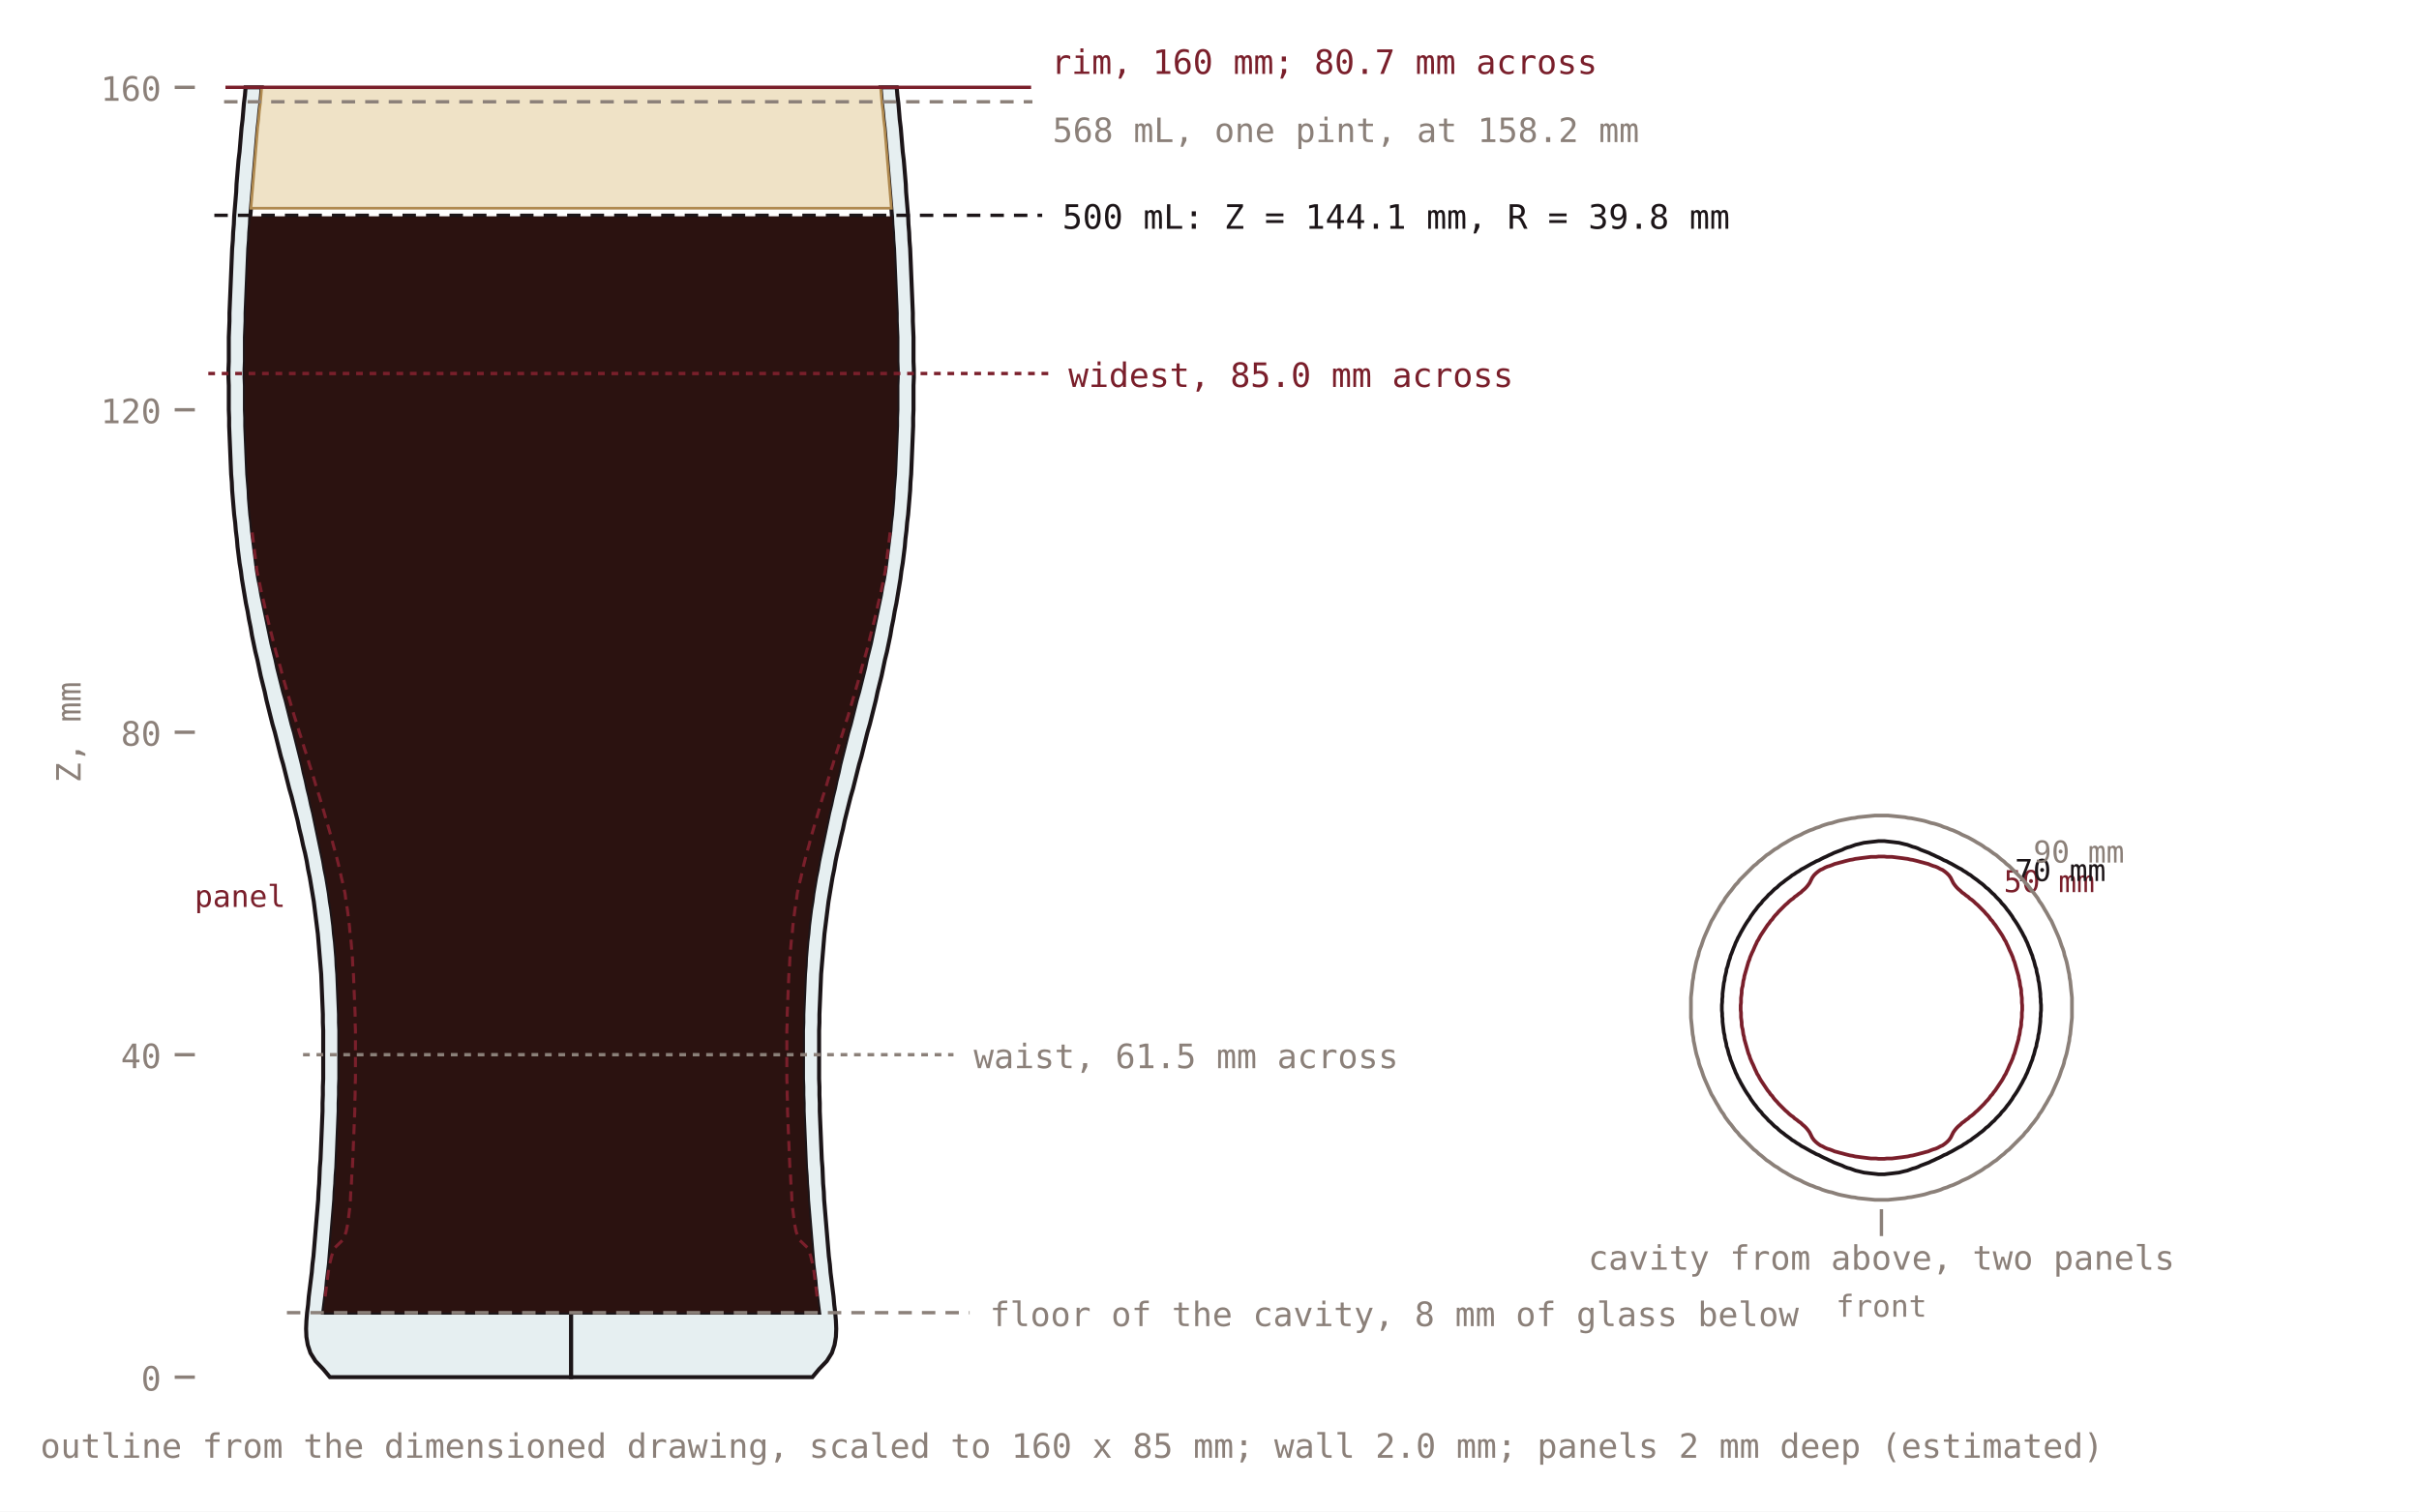
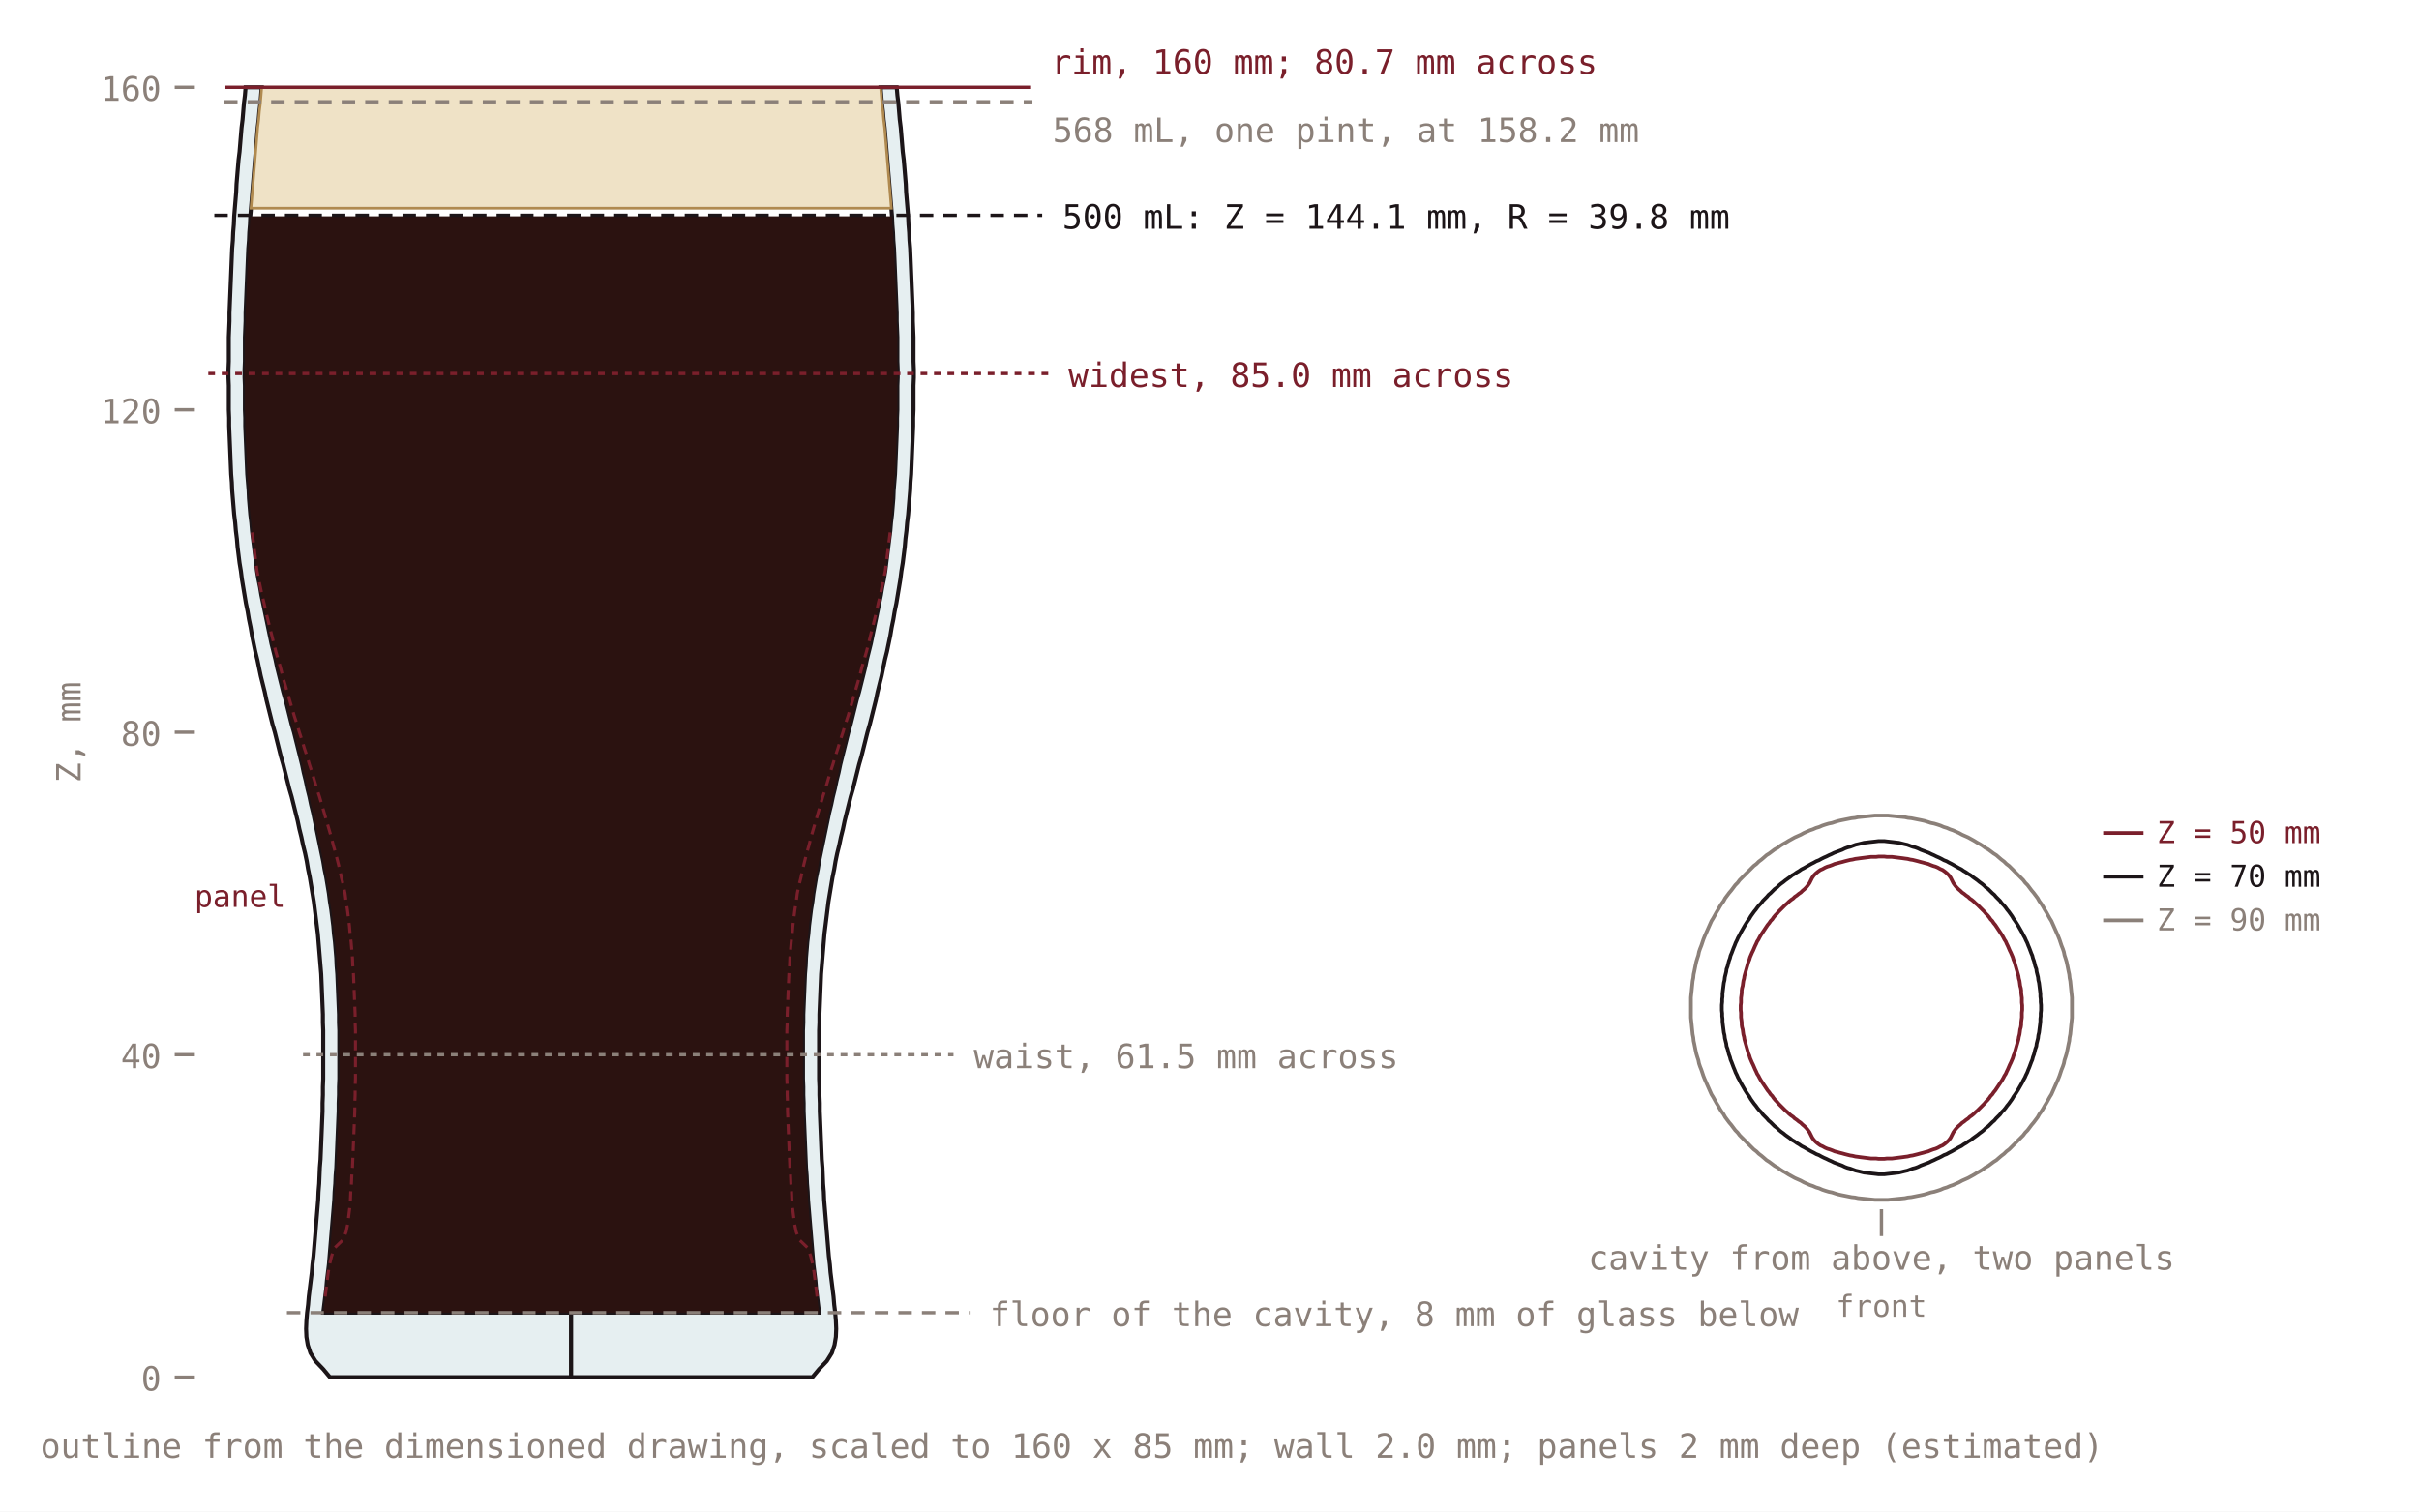
<svg viewBox="0 0 720 450" role="img" aria-label="The profile of the Guinness glass from its drawing: outer and inner wall, the sculpted panel, 500 mL of stout under 18 mm of head, the pint line and the rim; and three cross-sections of the cavity showing the two panels.">
  <rect x="0" y="0" width="720" height="450" fill="#fff" />
  <path d="M98.2,410.0 L96.2,407.6 L93.9,405.2 L92.4,402.8 L91.6,400.4 L91.2,398.0 L91.1,395.6 L91.2,393.2 L91.4,390.8 L91.7,388.4 L91.9,386.0 L92.2,383.6 L92.5,381.2 L92.8,378.8 L93.0,376.4 L93.3,374.0 L93.5,371.6 L93.7,369.2 L93.9,366.8 L94.1,364.4 L94.3,362.0 L94.5,359.6 L94.7,357.2 L94.8,354.8 L95.0,352.4 L95.1,350.0 L95.2,347.6 L95.4,345.2 L95.5,342.8 L95.6,340.4 L95.7,338.0 L95.8,335.6 L95.9,333.2 L96.0,330.8 L96.0,328.4 L96.1,326.0 L96.1,323.6 L96.2,321.2 L96.2,318.8 L96.2,316.4 L96.2,314.0 L96.2,311.6 L96.2,309.2 L96.2,306.8 L96.1,304.4 L96.1,302.0 L96.0,299.6 L95.9,297.2 L95.8,294.8 L95.7,292.4 L95.6,290.0 L95.4,287.6 L95.2,285.2 L95.0,282.8 L94.8,280.4 L94.6,278.0 L94.3,275.6 L94.0,273.2 L93.7,270.8 L93.4,268.4 L93.0,266.0 L92.6,263.6 L92.2,261.2 L91.7,258.8 L91.3,256.4 L90.8,254.0 L90.2,251.6 L89.7,249.2 L89.1,246.8 L88.6,244.4 L88.0,242.0 L87.4,239.6 L86.8,237.2 L86.1,234.8 L85.5,232.4 L84.9,230.0 L84.3,227.6 L83.6,225.2 L83.0,222.8 L82.4,220.4 L81.8,218.0 L81.1,215.6 L80.5,213.2 L79.9,210.8 L79.3,208.4 L78.8,206.0 L78.2,203.6 L77.6,201.2 L77.1,198.8 L76.6,196.4 L76.0,194.0 L75.5,191.6 L75.0,189.2 L74.6,186.8 L74.1,184.4 L73.7,182.0 L73.2,179.6 L72.8,177.2 L72.4,174.8 L72.0,172.4 L71.7,170.0 L71.3,167.6 L71.0,165.2 L70.7,162.8 L70.5,160.4 L70.2,158.0 L70.0,155.6 L69.7,153.2 L69.5,150.8 L69.3,148.4 L69.1,146.0 L69.0,143.6 L68.8,141.2 L68.7,138.8 L68.6,136.4 L68.5,134.0 L68.4,131.6 L68.3,129.2 L68.2,126.8 L68.2,124.4 L68.1,122.0 L68.1,119.6 L68.1,117.2 L68.1,114.8 L68.0,112.4 L68.0,110.0 L68.1,107.6 L68.1,105.2 L68.1,102.8 L68.1,100.4 L68.2,98.0 L68.3,95.6 L68.3,93.2 L68.4,90.8 L68.5,88.4 L68.6,86.0 L68.7,83.6 L68.8,81.2 L68.9,78.8 L69.0,76.4 L69.1,74.0 L69.3,71.6 L69.4,69.2 L69.6,66.8 L69.7,64.4 L69.9,62.0 L70.1,59.6 L70.3,57.2 L70.4,54.8 L70.6,52.4 L70.8,50.0 L71.0,47.6 L71.3,45.2 L71.5,42.8 L71.7,40.4 L71.9,38.0 L72.2,35.6 L72.4,33.2 L72.6,30.8 L72.9,28.4 L73.1,26.0 L77.9,26.0 L77.7,28.4 L77.5,30.8 L77.2,33.2 L77.0,35.6 L76.7,38.0 L76.5,40.4 L76.3,42.8 L76.1,45.2 L75.9,47.6 L75.7,50.0 L75.5,52.4 L75.3,54.8 L75.1,57.2 L74.9,59.6 L74.7,62.0 L74.5,64.4 L74.4,66.8 L74.2,69.2 L74.1,71.6 L73.9,74.0 L73.8,76.4 L73.7,78.8 L73.6,81.2 L73.5,83.6 L73.4,86.0 L73.3,88.4 L73.2,90.8 L73.1,93.2 L73.1,95.6 L73.0,98.0 L72.9,100.4 L72.9,102.8 L72.9,105.2 L72.9,107.6 L72.8,110.0 L72.8,112.4 L72.9,114.8 L72.9,117.2 L72.9,119.6 L72.9,122.0 L73.0,124.4 L73.0,126.8 L73.1,129.2 L73.2,131.6 L73.3,134.0 L73.4,136.4 L73.5,138.8 L73.6,141.2 L73.8,143.6 L74.0,146.0 L74.1,148.4 L74.3,150.8 L74.5,153.2 L74.8,155.6 L75.0,158.0 L75.3,160.4 L75.6,162.8 L75.9,165.2 L76.2,167.6 L76.5,170.0 L76.9,172.4 L77.4,174.8 L77.8,177.2 L78.3,179.6 L78.8,182.0 L79.3,184.4 L79.8,186.8 L80.3,189.2 L80.8,191.6 L81.4,194.0 L82.0,196.4 L82.5,198.8 L83.1,201.2 L83.7,203.6 L84.3,206.0 L85.0,208.4 L85.6,210.8 L86.2,213.2 L86.8,215.6 L87.5,218.0 L88.1,220.4 L88.7,222.8 L89.3,225.2 L89.9,227.6 L90.4,230.0 L91.0,232.4 L91.5,234.8 L92.1,237.2 L92.6,239.6 L93.2,242.0 L93.7,244.4 L94.2,246.8 L94.7,249.2 L95.2,251.6 L95.7,254.0 L96.2,256.4 L96.6,258.8 L97.1,261.2 L97.5,263.6 L97.9,266.0 L98.2,268.4 L98.6,270.8 L98.9,273.2 L99.2,275.6 L99.4,278.0 L99.7,280.4 L99.9,282.8 L100.1,285.2 L100.2,287.6 L100.4,290.0 L100.5,292.4 L100.6,294.8 L100.7,297.2 L100.8,299.6 L100.9,302.0 L100.9,304.4 L101.0,306.8 L101.0,309.2 L101.0,311.6 L101.0,314.0 L101.0,316.4 L101.0,318.8 L101.0,321.2 L100.9,323.6 L100.9,326.0 L100.8,328.4 L100.8,330.8 L100.7,333.2 L100.6,335.6 L100.5,338.0 L100.4,340.4 L100.3,342.8 L100.2,345.2 L100.1,347.6 L99.9,350.0 L99.8,352.4 L99.6,354.8 L99.5,357.2 L99.3,359.6 L99.1,362.0 L98.9,364.4 L98.7,366.8 L98.5,369.2 L98.3,371.6 L98.1,374.0 L97.9,376.4 L97.6,378.8 L97.3,381.2 L97.1,383.6 L96.8,386.0 L96.5,388.4 L96.2,390.8 L170.0,390.8 L170.0,410.0Z" fill="#e6eff1" stroke="#1c1518" stroke-width="1.2" />
  <path d="M241.8,410.0 L243.8,407.6 L246.1,405.2 L247.6,402.8 L248.4,400.4 L248.8,398.0 L248.9,395.6 L248.8,393.2 L248.6,390.8 L248.3,388.4 L248.1,386.0 L247.8,383.6 L247.5,381.2 L247.2,378.8 L247.0,376.4 L246.7,374.0 L246.5,371.6 L246.3,369.2 L246.1,366.8 L245.9,364.4 L245.7,362.0 L245.5,359.6 L245.3,357.2 L245.2,354.8 L245.0,352.4 L244.9,350.0 L244.8,347.6 L244.6,345.2 L244.5,342.8 L244.4,340.4 L244.3,338.0 L244.2,335.6 L244.1,333.2 L244.0,330.8 L244.0,328.4 L243.9,326.0 L243.9,323.6 L243.8,321.2 L243.8,318.8 L243.8,316.4 L243.8,314.0 L243.8,311.6 L243.8,309.2 L243.8,306.8 L243.9,304.4 L243.9,302.0 L244.0,299.6 L244.1,297.2 L244.2,294.8 L244.3,292.4 L244.4,290.0 L244.6,287.6 L244.8,285.2 L245.0,282.8 L245.2,280.4 L245.4,278.0 L245.7,275.6 L246.0,273.2 L246.3,270.8 L246.6,268.4 L247.0,266.0 L247.4,263.6 L247.8,261.2 L248.3,258.8 L248.7,256.4 L249.2,254.0 L249.8,251.6 L250.3,249.2 L250.9,246.8 L251.4,244.4 L252.0,242.0 L252.6,239.6 L253.2,237.2 L253.9,234.8 L254.5,232.4 L255.1,230.0 L255.7,227.6 L256.4,225.2 L257.0,222.8 L257.6,220.4 L258.2,218.0 L258.9,215.6 L259.5,213.2 L260.1,210.8 L260.7,208.4 L261.2,206.0 L261.8,203.6 L262.4,201.2 L262.9,198.8 L263.4,196.4 L264.0,194.0 L264.5,191.6 L265.0,189.2 L265.4,186.8 L265.9,184.4 L266.3,182.0 L266.8,179.6 L267.2,177.2 L267.6,174.8 L268.0,172.4 L268.3,170.0 L268.7,167.6 L269.0,165.2 L269.3,162.8 L269.5,160.4 L269.8,158.0 L270.0,155.6 L270.3,153.2 L270.5,150.8 L270.7,148.4 L270.9,146.0 L271.0,143.6 L271.2,141.2 L271.3,138.8 L271.4,136.4 L271.5,134.0 L271.6,131.6 L271.7,129.2 L271.8,126.8 L271.8,124.4 L271.9,122.0 L271.9,119.6 L271.9,117.2 L271.9,114.8 L272.0,112.4 L272.0,110.0 L271.9,107.6 L271.9,105.2 L271.9,102.8 L271.9,100.4 L271.8,98.0 L271.7,95.6 L271.7,93.2 L271.6,90.8 L271.5,88.4 L271.4,86.0 L271.3,83.6 L271.2,81.2 L271.1,78.8 L271.0,76.4 L270.9,74.0 L270.7,71.6 L270.6,69.2 L270.4,66.8 L270.3,64.4 L270.1,62.0 L269.9,59.6 L269.7,57.2 L269.6,54.8 L269.4,52.4 L269.2,50.0 L269.0,47.6 L268.7,45.2 L268.5,42.8 L268.3,40.4 L268.1,38.0 L267.8,35.6 L267.6,33.2 L267.4,30.8 L267.1,28.4 L266.9,26.0 L262.1,26.0 L262.3,28.4 L262.5,30.8 L262.8,33.2 L263.0,35.6 L263.3,38.0 L263.5,40.4 L263.7,42.8 L263.9,45.2 L264.1,47.6 L264.3,50.0 L264.5,52.4 L264.7,54.8 L264.9,57.2 L265.1,59.6 L265.3,62.0 L265.5,64.4 L265.6,66.8 L265.8,69.2 L265.9,71.6 L266.1,74.0 L266.2,76.4 L266.3,78.8 L266.4,81.2 L266.5,83.6 L266.6,86.0 L266.7,88.4 L266.8,90.8 L266.9,93.2 L266.9,95.6 L267.0,98.0 L267.1,100.4 L267.1,102.8 L267.1,105.2 L267.1,107.6 L267.2,110.0 L267.2,112.4 L267.1,114.8 L267.1,117.2 L267.1,119.6 L267.1,122.0 L267.0,124.4 L267.0,126.8 L266.9,129.2 L266.8,131.6 L266.7,134.0 L266.6,136.4 L266.5,138.8 L266.4,141.2 L266.2,143.6 L266.0,146.0 L265.9,148.4 L265.7,150.8 L265.5,153.2 L265.2,155.6 L265.0,158.0 L264.7,160.4 L264.4,162.8 L264.1,165.2 L263.8,167.6 L263.5,170.0 L263.1,172.4 L262.6,174.8 L262.2,177.2 L261.7,179.6 L261.2,182.0 L260.7,184.4 L260.2,186.8 L259.7,189.2 L259.2,191.6 L258.6,194.0 L258.0,196.4 L257.5,198.8 L256.9,201.2 L256.3,203.6 L255.7,206.0 L255.0,208.4 L254.4,210.8 L253.8,213.2 L253.2,215.6 L252.5,218.0 L251.9,220.4 L251.3,222.8 L250.7,225.2 L250.1,227.6 L249.6,230.0 L249.0,232.4 L248.5,234.8 L247.9,237.2 L247.4,239.6 L246.8,242.0 L246.3,244.4 L245.8,246.8 L245.3,249.2 L244.8,251.6 L244.3,254.0 L243.8,256.4 L243.4,258.8 L242.9,261.2 L242.5,263.6 L242.1,266.0 L241.8,268.4 L241.4,270.8 L241.1,273.2 L240.8,275.6 L240.6,278.0 L240.3,280.4 L240.1,282.8 L239.9,285.2 L239.8,287.6 L239.6,290.0 L239.5,292.4 L239.4,294.8 L239.3,297.2 L239.2,299.6 L239.1,302.0 L239.1,304.4 L239.0,306.8 L239.0,309.2 L239.0,311.6 L239.0,314.0 L239.0,316.4 L239.0,318.8 L239.0,321.2 L239.1,323.6 L239.1,326.0 L239.2,328.4 L239.2,330.8 L239.3,333.2 L239.4,335.6 L239.5,338.0 L239.6,340.4 L239.7,342.8 L239.8,345.2 L239.9,347.6 L240.1,350.0 L240.2,352.4 L240.4,354.8 L240.5,357.2 L240.7,359.6 L240.9,362.0 L241.1,364.4 L241.3,366.8 L241.5,369.2 L241.7,371.6 L241.9,374.0 L242.1,376.4 L242.4,378.8 L242.7,381.2 L242.9,383.6 L243.2,386.0 L243.5,388.4 L243.8,390.8 L170.0,390.8 L170.0,410.0Z" fill="#e6eff1" stroke="#1c1518" stroke-width="1.2" />
  <path d="M74.5,64.4 L74.4,66.8 L74.2,69.2 L74.1,71.6 L73.9,74.0 L73.8,76.4 L73.7,78.8 L73.6,81.2 L73.5,83.6 L73.4,86.0 L73.3,88.4 L73.2,90.8 L73.1,93.2 L73.1,95.6 L73.0,98.0 L72.9,100.4 L72.9,102.8 L72.9,105.2 L72.9,107.6 L72.8,110.0 L72.8,112.4 L72.9,114.8 L72.9,117.2 L72.9,119.6 L72.9,122.0 L73.0,124.4 L73.0,126.8 L73.1,129.2 L73.2,131.6 L73.3,134.0 L73.4,136.4 L73.5,138.8 L73.6,141.2 L73.8,143.6 L74.0,146.0 L74.1,148.4 L74.3,150.8 L74.5,153.2 L74.8,155.6 L75.0,158.0 L75.3,160.4 L75.6,162.8 L75.9,165.2 L76.2,167.6 L76.5,170.0 L76.9,172.4 L77.4,174.8 L77.8,177.2 L78.3,179.6 L78.8,182.0 L79.3,184.4 L79.8,186.8 L80.3,189.2 L80.8,191.6 L81.4,194.0 L82.0,196.4 L82.5,198.8 L83.1,201.2 L83.7,203.6 L84.3,206.0 L85.0,208.4 L85.6,210.8 L86.2,213.2 L86.8,215.6 L87.5,218.0 L88.1,220.4 L88.7,222.8 L89.3,225.2 L89.9,227.6 L90.4,230.0 L91.0,232.4 L91.5,234.8 L92.1,237.2 L92.6,239.6 L93.2,242.0 L93.7,244.4 L94.2,246.8 L94.7,249.2 L95.2,251.6 L95.7,254.0 L96.2,256.4 L96.6,258.8 L97.1,261.2 L97.5,263.6 L97.9,266.0 L98.2,268.4 L98.6,270.8 L98.9,273.2 L99.2,275.6 L99.4,278.0 L99.7,280.4 L99.9,282.8 L100.1,285.2 L100.2,287.6 L100.4,290.0 L100.5,292.4 L100.6,294.8 L100.7,297.2 L100.8,299.6 L100.9,302.0 L100.9,304.4 L101.0,306.8 L101.0,309.2 L101.0,311.6 L101.0,314.0 L101.0,316.4 L101.0,318.8 L101.0,321.2 L100.9,323.6 L100.9,326.0 L100.8,328.4 L100.8,330.8 L100.7,333.2 L100.6,335.6 L100.5,338.0 L100.4,340.4 L100.3,342.8 L100.2,345.2 L100.1,347.6 L99.9,350.0 L99.8,352.4 L99.6,354.8 L99.5,357.2 L99.3,359.6 L99.1,362.0 L98.9,364.4 L98.7,366.8 L98.5,369.2 L98.3,371.6 L98.1,374.0 L97.9,376.4 L97.6,378.8 L97.3,381.2 L97.1,383.6 L96.8,386.0 L96.5,388.4 L96.2,390.8 L243.8,390.8 L243.5,388.4 L243.2,386.0 L242.9,383.6 L242.7,381.2 L242.4,378.8 L242.1,376.4 L241.9,374.0 L241.7,371.6 L241.5,369.2 L241.3,366.8 L241.1,364.4 L240.9,362.0 L240.7,359.6 L240.5,357.2 L240.4,354.8 L240.2,352.4 L240.1,350.0 L239.9,347.6 L239.8,345.2 L239.7,342.8 L239.6,340.4 L239.5,338.0 L239.4,335.6 L239.3,333.2 L239.2,330.8 L239.2,328.4 L239.1,326.0 L239.1,323.6 L239.0,321.2 L239.0,318.8 L239.0,316.4 L239.0,314.0 L239.0,311.6 L239.0,309.2 L239.0,306.8 L239.1,304.4 L239.1,302.0 L239.2,299.6 L239.3,297.2 L239.4,294.8 L239.5,292.4 L239.6,290.0 L239.8,287.6 L239.9,285.2 L240.1,282.8 L240.3,280.4 L240.6,278.0 L240.8,275.6 L241.1,273.2 L241.4,270.8 L241.8,268.4 L242.1,266.0 L242.5,263.6 L242.9,261.2 L243.4,258.8 L243.8,256.4 L244.3,254.0 L244.8,251.6 L245.3,249.2 L245.8,246.8 L246.3,244.4 L246.8,242.0 L247.4,239.6 L247.9,237.2 L248.5,234.8 L249.0,232.4 L249.6,230.0 L250.1,227.6 L250.7,225.2 L251.3,222.8 L251.9,220.4 L252.5,218.0 L253.2,215.6 L253.8,213.2 L254.4,210.8 L255.0,208.4 L255.7,206.0 L256.3,203.6 L256.9,201.2 L257.5,198.8 L258.0,196.4 L258.6,194.0 L259.2,191.6 L259.7,189.2 L260.2,186.8 L260.7,184.4 L261.2,182.0 L261.7,179.6 L262.2,177.2 L262.6,174.8 L263.1,172.4 L263.5,170.0 L263.8,167.6 L264.1,165.2 L264.4,162.8 L264.7,160.4 L265.0,158.0 L265.2,155.6 L265.5,153.2 L265.7,150.8 L265.9,148.4 L266.0,146.0 L266.2,143.6 L266.4,141.2 L266.5,138.8 L266.6,136.4 L266.7,134.0 L266.8,131.6 L266.9,129.2 L267.0,126.8 L267.0,124.4 L267.1,122.0 L267.1,119.6 L267.1,117.2 L267.1,114.8 L267.2,112.4 L267.2,110.0 L267.1,107.6 L267.1,105.2 L267.1,102.8 L267.1,100.4 L267.0,98.0 L266.9,95.6 L266.9,93.2 L266.8,90.8 L266.7,88.4 L266.6,86.0 L266.5,83.6 L266.4,81.2 L266.3,78.8 L266.2,76.4 L266.1,74.0 L265.9,71.6 L265.8,69.2 L265.6,66.8 L265.5,64.4Z" fill="#2b1210" />
  <path d="M77.9,26.0 L77.7,28.4 L77.5,30.8 L77.2,33.2 L77.0,35.6 L76.7,38.0 L76.5,40.4 L76.3,42.8 L76.1,45.2 L75.9,47.6 L75.7,50.0 L75.5,52.4 L75.3,54.8 L75.1,57.2 L74.9,59.6 L74.7,62.0 L265.3,62.0 L265.1,59.6 L264.9,57.2 L264.7,54.8 L264.5,52.4 L264.3,50.0 L264.1,47.6 L263.9,45.2 L263.7,42.8 L263.5,40.4 L263.3,38.0 L263.0,35.6 L262.8,33.2 L262.5,30.8 L262.3,28.4 L262.1,26.0Z" fill="#efe2c6" stroke="#b08a50" stroke-width="0.8" />
  <path d="M96.8,386.0 L97.1,383.6 L97.4,381.2 L97.7,378.8 L98.1,376.4 L98.7,374.0 L99.5,371.6 L102.0,369.2 L103.0,366.8 L103.5,364.4 L103.8,362.0 L104.1,359.6 L104.3,357.2 L104.4,354.8 L104.6,352.4 L104.7,350.0 L104.9,347.6 L105.0,345.2 L105.1,342.8 L105.2,340.4 L105.3,338.0 L105.4,335.6 L105.5,333.2 L105.6,330.8 L105.6,328.4 L105.7,326.0 L105.7,323.6 L105.8,321.2 L105.8,318.8 L105.8,316.4 L105.8,314.0 L105.8,311.6 L105.8,309.2 L105.8,306.8 L105.7,304.4 L105.7,302.0 L105.6,299.6 L105.5,297.2 L105.4,294.8 L105.3,292.4 L105.2,290.0 L105.0,287.6 L104.9,285.2 L104.7,282.8 L104.5,280.4 L104.2,278.0 L104.0,275.6 L103.7,273.2 L103.4,270.8 L103.0,268.4 L102.7,266.0 L102.2,263.6 L101.6,261.2 L101.1,258.8 L100.5,256.4 L99.9,254.0 L99.2,251.6 L98.6,249.2 L97.9,246.8 L97.2,244.4 L96.5,242.0 L95.8,239.6 L95.1,237.2 L94.3,234.8 L93.6,232.4 L92.9,230.0 L92.1,227.6 L91.4,225.2 L90.6,222.8 L89.9,220.4 L89.1,218.0 L88.4,215.6 L87.6,213.2 L86.9,210.8 L86.2,208.4 L85.5,206.0 L84.8,203.6 L84.1,201.2 L83.5,198.8 L82.8,196.4 L82.1,194.0 L81.5,191.6 L80.9,189.2 L80.3,186.8 L79.7,184.4 L79.1,182.0 L78.6,179.6 L78.0,177.2 L77.5,174.8 L77.0,172.4 L76.5,170.0 L76.2,167.6 L75.9,165.2 L75.6,162.8 L75.3,160.4 L75.0,158.0" fill="none" stroke="#7a1f2b" stroke-width="0.9" stroke-dasharray="3 2" />
  <path d="M243.2,386.0 L242.9,383.6 L242.6,381.2 L242.3,378.8 L241.9,376.4 L241.3,374.0 L240.5,371.6 L238.0,369.2 L237.0,366.8 L236.5,364.4 L236.2,362.0 L235.9,359.6 L235.7,357.2 L235.6,354.8 L235.4,352.4 L235.3,350.0 L235.1,347.6 L235.0,345.2 L234.9,342.8 L234.8,340.4 L234.7,338.0 L234.6,335.6 L234.5,333.2 L234.4,330.8 L234.4,328.4 L234.3,326.0 L234.3,323.6 L234.2,321.2 L234.2,318.8 L234.2,316.4 L234.2,314.0 L234.2,311.6 L234.2,309.2 L234.2,306.8 L234.3,304.4 L234.3,302.0 L234.4,299.6 L234.5,297.2 L234.6,294.8 L234.7,292.4 L234.8,290.0 L235.0,287.6 L235.1,285.2 L235.3,282.8 L235.5,280.4 L235.8,278.0 L236.0,275.6 L236.3,273.2 L236.6,270.8 L237.0,268.4 L237.3,266.0 L237.8,263.6 L238.4,261.2 L238.9,258.8 L239.5,256.4 L240.1,254.0 L240.8,251.6 L241.4,249.2 L242.1,246.8 L242.8,244.4 L243.5,242.0 L244.2,239.6 L244.9,237.2 L245.7,234.8 L246.4,232.4 L247.1,230.0 L247.9,227.6 L248.6,225.2 L249.4,222.8 L250.1,220.4 L250.9,218.0 L251.6,215.6 L252.4,213.2 L253.1,210.8 L253.8,208.4 L254.5,206.0 L255.2,203.6 L255.9,201.2 L256.5,198.8 L257.2,196.4 L257.9,194.0 L258.5,191.6 L259.1,189.2 L259.7,186.8 L260.3,184.4 L260.9,182.0 L261.4,179.6 L262.0,177.2 L262.5,174.8 L263.0,172.4 L263.5,170.0 L263.8,167.6 L264.1,165.2 L264.4,162.8 L264.7,160.4 L265.0,158.0" fill="none" stroke="#7a1f2b" stroke-width="0.9" stroke-dasharray="3 2" />
  <line x1="67.1" y1="26.0" x2="306.9" y2="26.0" stroke="#7a1f2b" stroke-dasharray="none" stroke-width="1" />
  <text x="312.9" y="22.0" font-family="IBM Plex Mono, monospace" font-size="10" text-anchor="start" fill="#7a1f2b">rim, 160 mm; 80.7 mm across</text>
  <line x1="66.7" y1="30.3" x2="307.3" y2="30.3" stroke="#8b8079" stroke-dasharray="4 3" stroke-width="1" />
  <text x="313.3" y="42.3" font-family="IBM Plex Mono, monospace" font-size="10" text-anchor="start" fill="#8b8079">568 mL, one pint, at 158.2 mm</text>
  <line x1="63.8" y1="64.1" x2="310.2" y2="64.1" stroke="#1c1518" stroke-dasharray="4 3" stroke-width="1" />
  <text x="316.2" y="68.1" font-family="IBM Plex Mono, monospace" font-size="10" text-anchor="start" fill="#1c1518">500 mL: Z = 144.1 mm, R = 39.8 mm</text>
  <line x1="62.0" y1="111.2" x2="312.0" y2="111.2" stroke="#7a1f2b" stroke-dasharray="2 2" stroke-width="1" />
  <text x="318.0" y="115.2" font-family="IBM Plex Mono, monospace" font-size="10" text-anchor="start" fill="#7a1f2b">widest, 85.0 mm across</text>
  <line x1="90.2" y1="314.0" x2="283.8" y2="314.0" stroke="#8b8079" stroke-dasharray="2 2" stroke-width="1" />
  <text x="289.8" y="318.0" font-family="IBM Plex Mono, monospace" font-size="10" text-anchor="start" fill="#8b8079">waist, 61.5 mm across</text>
  <line x1="85.4" y1="390.8" x2="288.6" y2="390.8" stroke="#8b8079" stroke-dasharray="4 3" stroke-width="1" />
  <text x="294.6" y="394.8" font-family="IBM Plex Mono, monospace" font-size="10" text-anchor="start" fill="#8b8079">floor of the cavity, 8 mm of glass below</text>
  <text x="85.0" y="270.0" font-family="IBM Plex Mono, monospace" font-size="9" text-anchor="end" fill="#7a1f2b">panel</text>
  <line x1="52" y1="410.0" x2="58" y2="410.0" stroke="#8b8079" />
  <text x="48.0" y="414.0" font-family="IBM Plex Mono, monospace" font-size="10" text-anchor="end" fill="#8b8079">0</text>
  <line x1="52" y1="314.0" x2="58" y2="314.0" stroke="#8b8079" />
  <text x="48.0" y="318.0" font-family="IBM Plex Mono, monospace" font-size="10" text-anchor="end" fill="#8b8079">40</text>
  <line x1="52" y1="218.0" x2="58" y2="218.0" stroke="#8b8079" />
  <text x="48.0" y="222.0" font-family="IBM Plex Mono, monospace" font-size="10" text-anchor="end" fill="#8b8079">80</text>
  <line x1="52" y1="122.0" x2="58" y2="122.0" stroke="#8b8079" />
  <text x="48.0" y="126.0" font-family="IBM Plex Mono, monospace" font-size="10" text-anchor="end" fill="#8b8079">120</text>
  <line x1="52" y1="26.0" x2="58" y2="26.0" stroke="#8b8079" />
  <text x="48.0" y="30.0" font-family="IBM Plex Mono, monospace" font-size="10" text-anchor="end" fill="#8b8079">160</text>
  <text x="24.0" y="218.0" font-family="IBM Plex Mono, monospace" font-size="10" text-anchor="middle" fill="#8b8079" transform="rotate(-90 24 218.0)">Z, mm</text>
  <path d="M518.1,300.0 L518.1,300.7 L518.2,301.5 L518.2,302.2 L518.2,302.9 L518.3,303.6 L518.4,304.4 L518.4,305.1 L518.5,305.8 L518.7,306.5 L518.8,307.3 L518.9,308.0 L519.1,308.7 L519.2,309.4 L519.4,310.1 L519.6,310.8 L519.8,311.5 L520.0,312.2 L520.2,312.9 L520.4,313.6 L520.7,314.3 L520.9,315.0 L521.2,315.7 L521.5,316.4 L521.8,317.0 L522.1,317.7 L522.4,318.4 L522.7,319.0 L523.0,319.7 L523.4,320.3 L523.7,320.9 L524.1,321.6 L524.5,322.2 L524.9,322.8 L525.3,323.4 L525.7,324.0 L526.1,324.6 L526.6,325.2 L527.0,325.8 L527.5,326.3 L527.9,326.9 L528.4,327.5 L528.9,328.0 L529.4,328.6 L529.9,329.1 L530.4,329.6 L530.9,330.1 L531.4,330.6 L532.0,331.1 L532.5,331.6 L533.1,332.1 L533.7,332.5 L534.2,333.0 L534.8,333.4 L535.4,333.9 L536.0,334.3 L536.5,334.8 L537.1,335.3 L537.6,335.8 L538.1,336.4 L538.6,337.1 L539.0,337.9 L539.4,338.7 L539.9,339.4 L540.5,340.0 L541.1,340.5 L541.8,341.0 L542.5,341.3 L543.2,341.7 L543.9,342.0 L544.6,342.2 L545.4,342.5 L546.1,342.8 L546.9,343.0 L547.6,343.2 L548.4,343.4 L549.1,343.6 L549.9,343.8 L550.7,344.0 L551.4,344.1 L552.2,344.3 L553.0,344.4 L553.7,344.5 L554.5,344.6 L555.3,344.7 L556.1,344.8 L556.9,344.9 L557.6,344.9 L558.4,344.9 L559.2,345.0 L560.0,345.0 L560.8,345.0 L561.6,344.9 L562.4,344.9 L563.1,344.9 L563.9,344.8 L564.7,344.7 L565.5,344.6 L566.3,344.5 L567.0,344.4 L567.8,344.3 L568.6,344.1 L569.3,344.0 L570.1,343.8 L570.9,343.6 L571.6,343.4 L572.4,343.2 L573.1,343.0 L573.9,342.8 L574.6,342.5 L575.4,342.2 L576.1,342.0 L576.8,341.7 L577.5,341.3 L578.2,341.0 L578.9,340.5 L579.5,340.0 L580.1,339.4 L580.6,338.7 L581.0,337.9 L581.4,337.1 L581.9,336.4 L582.4,335.8 L582.9,335.3 L583.5,334.8 L584.0,334.3 L584.6,333.9 L585.2,333.4 L585.8,333.0 L586.3,332.5 L586.9,332.1 L587.5,331.6 L588.0,331.1 L588.6,330.6 L589.1,330.1 L589.6,329.6 L590.1,329.1 L590.6,328.6 L591.1,328.0 L591.6,327.5 L592.1,326.9 L592.5,326.3 L593.0,325.8 L593.4,325.2 L593.9,324.6 L594.3,324.0 L594.7,323.4 L595.1,322.8 L595.5,322.2 L595.9,321.6 L596.3,320.9 L596.6,320.3 L597.0,319.7 L597.3,319.0 L597.6,318.4 L597.9,317.7 L598.2,317.0 L598.5,316.4 L598.8,315.7 L599.1,315.0 L599.3,314.3 L599.6,313.6 L599.8,312.9 L600.0,312.2 L600.2,311.5 L600.4,310.8 L600.6,310.1 L600.8,309.4 L600.9,308.7 L601.1,308.0 L601.2,307.3 L601.3,306.5 L601.5,305.8 L601.6,305.1 L601.6,304.4 L601.7,303.6 L601.8,302.9 L601.8,302.2 L601.8,301.5 L601.9,300.7 L601.9,300.0 L601.9,299.3 L601.8,298.5 L601.8,297.8 L601.8,297.1 L601.7,296.4 L601.6,295.6 L601.6,294.9 L601.5,294.2 L601.3,293.5 L601.2,292.7 L601.1,292.0 L600.9,291.3 L600.8,290.6 L600.6,289.9 L600.4,289.2 L600.2,288.5 L600.0,287.8 L599.8,287.1 L599.6,286.4 L599.3,285.7 L599.1,285.0 L598.8,284.3 L598.5,283.6 L598.2,283.0 L597.9,282.3 L597.6,281.6 L597.3,281.0 L597.0,280.3 L596.6,279.7 L596.3,279.1 L595.9,278.4 L595.5,277.8 L595.1,277.2 L594.7,276.6 L594.3,276.0 L593.9,275.4 L593.4,274.8 L593.0,274.2 L592.5,273.7 L592.1,273.1 L591.6,272.5 L591.1,272.0 L590.6,271.4 L590.1,270.9 L589.6,270.4 L589.1,269.9 L588.6,269.4 L588.0,268.9 L587.5,268.4 L586.9,267.9 L586.3,267.5 L585.8,267.0 L585.2,266.6 L584.6,266.1 L584.0,265.7 L583.5,265.2 L582.9,264.7 L582.4,264.2 L581.9,263.6 L581.4,262.9 L581.0,262.1 L580.6,261.3 L580.1,260.6 L579.5,260.0 L578.9,259.5 L578.2,259.0 L577.5,258.7 L576.8,258.3 L576.1,258.0 L575.4,257.8 L574.6,257.5 L573.9,257.2 L573.1,257.0 L572.4,256.8 L571.6,256.6 L570.9,256.4 L570.1,256.2 L569.3,256.0 L568.6,255.9 L567.8,255.7 L567.0,255.6 L566.3,255.5 L565.5,255.4 L564.7,255.3 L563.9,255.2 L563.1,255.1 L562.4,255.1 L561.6,255.1 L560.8,255.0 L560.0,255.0 L559.2,255.0 L558.4,255.1 L557.6,255.1 L556.9,255.1 L556.1,255.2 L555.3,255.3 L554.5,255.4 L553.7,255.5 L553.0,255.6 L552.2,255.7 L551.4,255.9 L550.7,256.0 L549.9,256.2 L549.1,256.4 L548.4,256.6 L547.6,256.8 L546.9,257.0 L546.1,257.2 L545.4,257.5 L544.6,257.8 L543.9,258.0 L543.2,258.3 L542.5,258.7 L541.8,259.0 L541.1,259.5 L540.5,260.0 L539.9,260.6 L539.4,261.3 L539.0,262.1 L538.6,262.9 L538.1,263.6 L537.6,264.2 L537.1,264.7 L536.5,265.2 L536.0,265.7 L535.4,266.1 L534.8,266.6 L534.2,267.0 L533.7,267.5 L533.1,267.9 L532.5,268.4 L532.0,268.9 L531.4,269.4 L530.9,269.9 L530.4,270.4 L529.9,270.9 L529.4,271.4 L528.9,272.0 L528.4,272.5 L527.9,273.1 L527.5,273.7 L527.0,274.2 L526.6,274.8 L526.1,275.4 L525.7,276.0 L525.3,276.6 L524.9,277.2 L524.5,277.8 L524.1,278.4 L523.7,279.1 L523.4,279.7 L523.0,280.3 L522.7,281.0 L522.4,281.6 L522.1,282.3 L521.8,283.0 L521.5,283.6 L521.2,284.3 L520.9,285.0 L520.7,285.7 L520.4,286.4 L520.2,287.1 L520.0,287.8 L519.8,288.5 L519.6,289.2 L519.4,289.9 L519.2,290.6 L519.1,291.3 L518.9,292.0 L518.8,292.7 L518.7,293.5 L518.5,294.2 L518.4,294.9 L518.4,295.6 L518.3,296.4 L518.2,297.1 L518.2,297.8 L518.2,298.5 L518.1,299.3 L518.1,300.0Z" fill="none" stroke="#7a1f2b" stroke-width="1.1" />
-   <text x="596.4" y="265.6" font-family="IBM Plex Mono, monospace" font-size="9" text-anchor="start" fill="#7a1f2b">50 mm</text>
+   <line x1="626" y1="248.0" x2="638" y2="248.0" stroke="#7a1f2b" stroke-width="1.1" />
+   <text x="642.0" y="251.0" font-family="IBM Plex Mono, monospace" font-size="9" text-anchor="start" fill="#7a1f2b">Z = 50 mm</text>
  <path d="M512.5,300.0 L512.5,300.8 L512.6,301.7 L512.6,302.5 L512.7,303.3 L512.7,304.1 L512.8,305.0 L512.9,305.8 L513.0,306.6 L513.1,307.4 L513.3,308.2 L513.4,309.1 L513.6,309.9 L513.8,310.7 L513.9,311.5 L514.2,312.3 L514.4,313.1 L514.6,313.9 L514.9,314.7 L515.1,315.5 L515.4,316.2 L515.7,317.0 L516.0,317.8 L516.3,318.5 L516.6,319.3 L517.0,320.1 L517.3,320.8 L517.7,321.5 L518.1,322.3 L518.5,323.0 L518.9,323.7 L519.3,324.4 L519.8,325.2 L520.2,325.8 L520.7,326.5 L521.1,327.2 L521.6,327.9 L522.1,328.6 L522.6,329.2 L523.1,329.9 L523.6,330.5 L524.2,331.1 L524.7,331.8 L525.3,332.4 L525.9,333.0 L526.4,333.6 L527.0,334.1 L527.6,334.7 L528.2,335.3 L528.9,335.8 L529.5,336.4 L530.1,336.9 L530.8,337.4 L531.4,337.9 L532.1,338.4 L532.8,338.9 L533.4,339.4 L534.1,339.8 L534.8,340.3 L535.5,340.7 L536.2,341.2 L537.0,341.6 L537.7,342.0 L538.4,342.4 L539.1,342.8 L539.9,343.2 L540.6,343.6 L541.4,343.9 L542.1,344.3 L542.9,344.7 L543.6,345.0 L544.4,345.4 L545.1,345.7 L545.9,346.1 L546.7,346.4 L547.5,346.7 L548.3,347.0 L549.1,347.4 L549.9,347.7 L550.7,347.9 L551.5,348.2 L552.3,348.5 L553.2,348.7 L554.0,348.9 L554.8,349.1 L555.7,349.2 L556.5,349.3 L557.4,349.4 L558.3,349.5 L559.1,349.6 L560.0,349.6 L560.9,349.6 L561.7,349.5 L562.6,349.4 L563.5,349.3 L564.3,349.2 L565.2,349.1 L566.0,348.9 L566.8,348.7 L567.7,348.5 L568.5,348.2 L569.3,347.9 L570.1,347.7 L570.9,347.4 L571.7,347.0 L572.5,346.7 L573.3,346.4 L574.1,346.1 L574.9,345.7 L575.6,345.4 L576.4,345.0 L577.1,344.7 L577.9,344.3 L578.6,343.9 L579.4,343.6 L580.1,343.2 L580.9,342.8 L581.6,342.4 L582.3,342.0 L583.0,341.6 L583.8,341.2 L584.5,340.7 L585.2,340.3 L585.9,339.8 L586.6,339.4 L587.2,338.9 L587.9,338.4 L588.6,337.9 L589.2,337.4 L589.9,336.9 L590.5,336.4 L591.1,335.8 L591.8,335.3 L592.4,334.7 L593.0,334.1 L593.6,333.6 L594.1,333.0 L594.7,332.4 L595.3,331.8 L595.8,331.1 L596.4,330.5 L596.9,329.9 L597.4,329.2 L597.9,328.6 L598.4,327.9 L598.9,327.2 L599.3,326.5 L599.8,325.8 L600.2,325.2 L600.7,324.4 L601.1,323.7 L601.5,323.0 L601.9,322.3 L602.3,321.5 L602.7,320.8 L603.0,320.1 L603.4,319.3 L603.7,318.5 L604.0,317.8 L604.3,317.0 L604.6,316.2 L604.9,315.5 L605.1,314.7 L605.4,313.9 L605.6,313.1 L605.8,312.3 L606.1,311.5 L606.2,310.7 L606.4,309.9 L606.6,309.1 L606.7,308.2 L606.9,307.4 L607.0,306.6 L607.1,305.8 L607.2,305.0 L607.3,304.1 L607.3,303.3 L607.4,302.5 L607.4,301.7 L607.5,300.8 L607.5,300.0 L607.5,299.2 L607.4,298.3 L607.4,297.5 L607.3,296.7 L607.3,295.9 L607.2,295.0 L607.1,294.2 L607.0,293.4 L606.9,292.6 L606.7,291.8 L606.6,290.9 L606.4,290.1 L606.2,289.3 L606.1,288.5 L605.8,287.7 L605.6,286.9 L605.4,286.1 L605.1,285.3 L604.9,284.5 L604.6,283.8 L604.3,283.0 L604.0,282.2 L603.7,281.5 L603.4,280.7 L603.0,279.9 L602.7,279.2 L602.3,278.5 L601.9,277.7 L601.5,277.0 L601.1,276.3 L600.7,275.6 L600.2,274.8 L599.8,274.2 L599.3,273.5 L598.9,272.8 L598.4,272.1 L597.9,271.4 L597.4,270.8 L596.9,270.1 L596.4,269.5 L595.8,268.9 L595.3,268.2 L594.7,267.6 L594.1,267.0 L593.6,266.4 L593.0,265.9 L592.4,265.3 L591.8,264.7 L591.1,264.2 L590.5,263.6 L589.9,263.1 L589.2,262.6 L588.6,262.1 L587.9,261.6 L587.2,261.1 L586.6,260.6 L585.9,260.2 L585.2,259.7 L584.5,259.3 L583.8,258.8 L583.0,258.4 L582.3,258.0 L581.6,257.6 L580.9,257.2 L580.1,256.8 L579.4,256.4 L578.6,256.1 L577.9,255.7 L577.1,255.3 L576.4,255.0 L575.6,254.6 L574.9,254.3 L574.1,253.9 L573.3,253.6 L572.5,253.3 L571.7,253.0 L570.9,252.6 L570.1,252.3 L569.3,252.1 L568.5,251.8 L567.7,251.5 L566.8,251.3 L566.0,251.1 L565.2,250.9 L564.3,250.8 L563.5,250.7 L562.6,250.6 L561.7,250.5 L560.9,250.4 L560.0,250.4 L559.1,250.4 L558.3,250.5 L557.4,250.6 L556.5,250.7 L555.7,250.8 L554.8,250.9 L554.0,251.1 L553.2,251.3 L552.3,251.5 L551.5,251.8 L550.7,252.1 L549.9,252.3 L549.1,252.6 L548.3,253.0 L547.5,253.3 L546.7,253.6 L545.9,253.9 L545.1,254.3 L544.4,254.6 L543.6,255.0 L542.9,255.3 L542.1,255.7 L541.4,256.1 L540.6,256.4 L539.9,256.8 L539.1,257.2 L538.4,257.6 L537.7,258.0 L537.0,258.4 L536.2,258.8 L535.5,259.3 L534.8,259.7 L534.1,260.2 L533.4,260.6 L532.8,261.1 L532.1,261.6 L531.4,262.1 L530.8,262.6 L530.1,263.1 L529.5,263.6 L528.9,264.2 L528.2,264.7 L527.6,265.3 L527.0,265.9 L526.4,266.4 L525.9,267.0 L525.3,267.6 L524.7,268.2 L524.2,268.9 L523.6,269.5 L523.1,270.1 L522.6,270.8 L522.1,271.4 L521.6,272.1 L521.1,272.8 L520.7,273.5 L520.2,274.2 L519.8,274.8 L519.3,275.6 L518.9,276.3 L518.5,277.0 L518.1,277.7 L517.7,278.5 L517.3,279.2 L517.0,279.9 L516.6,280.7 L516.3,281.5 L516.0,282.2 L515.7,283.0 L515.4,283.8 L515.1,284.5 L514.9,285.3 L514.6,286.1 L514.4,286.9 L514.2,287.7 L513.9,288.5 L513.8,289.3 L513.6,290.1 L513.4,290.9 L513.3,291.8 L513.1,292.6 L513.0,293.4 L512.9,294.2 L512.8,295.0 L512.7,295.9 L512.7,296.7 L512.6,297.5 L512.6,298.3 L512.5,299.2 L512.5,300.0Z" fill="none" stroke="#1c1518" stroke-width="1.1" />
-   <text x="599.7" y="262.3" font-family="IBM Plex Mono, monospace" font-size="9" text-anchor="start" fill="#1c1518">70 mm</text>
+   <line x1="626" y1="261.0" x2="638" y2="261.0" stroke="#1c1518" stroke-width="1.1" />
+   <text x="642.0" y="264.0" font-family="IBM Plex Mono, monospace" font-size="9" text-anchor="start" fill="#1c1518">Z = 70 mm</text>
  <path d="M503.3,300.0 L503.3,301.0 L503.3,302.0 L503.3,303.0 L503.4,304.0 L503.5,304.9 L503.6,305.9 L503.7,306.9 L503.8,307.9 L504.0,308.9 L504.1,309.9 L504.3,310.8 L504.5,311.8 L504.7,312.8 L504.9,313.7 L505.2,314.7 L505.5,315.6 L505.7,316.6 L506.0,317.5 L506.4,318.5 L506.7,319.4 L507.0,320.3 L507.4,321.3 L507.8,322.2 L508.2,323.1 L508.6,324.0 L509.0,324.9 L509.4,325.8 L509.9,326.6 L510.4,327.5 L510.9,328.4 L511.4,329.2 L511.9,330.1 L512.4,330.9 L513.0,331.7 L513.5,332.6 L514.1,333.4 L514.7,334.2 L515.3,334.9 L515.9,335.7 L516.5,336.5 L517.2,337.2 L517.8,338.0 L518.5,338.7 L519.2,339.4 L519.9,340.1 L520.6,340.8 L521.3,341.5 L522.0,342.2 L522.8,342.8 L523.5,343.5 L524.3,344.1 L525.0,344.7 L525.8,345.4 L526.6,345.9 L527.4,346.5 L528.2,347.1 L529.1,347.6 L529.9,348.2 L530.7,348.7 L531.6,349.2 L532.4,349.7 L533.3,350.2 L534.2,350.7 L535.1,351.1 L536.0,351.5 L536.9,352.0 L537.8,352.4 L538.7,352.8 L539.6,353.1 L540.5,353.5 L541.5,353.8 L542.4,354.2 L543.3,354.5 L544.3,354.8 L545.3,355.0 L546.2,355.3 L547.2,355.6 L548.1,355.8 L549.1,356.0 L550.1,356.2 L551.1,356.4 L552.1,356.5 L553.0,356.7 L554.0,356.8 L555.0,356.9 L556.0,357.0 L557.0,357.1 L558.0,357.2 L559.0,357.2 L560.0,357.2 L561.0,357.2 L562.0,357.2 L563.0,357.1 L564.0,357.0 L565.0,356.9 L566.0,356.8 L567.0,356.7 L567.9,356.5 L568.9,356.4 L569.9,356.2 L570.9,356.0 L571.9,355.8 L572.8,355.6 L573.8,355.3 L574.7,355.0 L575.7,354.8 L576.7,354.5 L577.6,354.2 L578.5,353.8 L579.5,353.5 L580.4,353.1 L581.3,352.8 L582.2,352.4 L583.1,352.0 L584.0,351.5 L584.9,351.1 L585.8,350.7 L586.7,350.2 L587.6,349.7 L588.4,349.2 L589.3,348.7 L590.1,348.2 L590.9,347.6 L591.8,347.1 L592.6,346.5 L593.4,345.9 L594.2,345.4 L595.0,344.7 L595.7,344.1 L596.5,343.5 L597.2,342.8 L598.0,342.2 L598.7,341.5 L599.4,340.8 L600.1,340.1 L600.8,339.4 L601.5,338.7 L602.2,338.0 L602.8,337.2 L603.5,336.5 L604.1,335.7 L604.7,334.9 L605.3,334.2 L605.9,333.4 L606.5,332.6 L607.0,331.7 L607.6,330.9 L608.1,330.1 L608.6,329.2 L609.1,328.4 L609.6,327.5 L610.1,326.6 L610.6,325.8 L611.0,324.9 L611.4,324.0 L611.8,323.1 L612.2,322.2 L612.6,321.3 L613.0,320.3 L613.3,319.4 L613.6,318.5 L614.0,317.5 L614.3,316.6 L614.5,315.6 L614.8,314.7 L615.1,313.7 L615.3,312.8 L615.5,311.8 L615.7,310.8 L615.9,309.9 L616.0,308.9 L616.2,307.9 L616.3,306.9 L616.4,305.9 L616.5,304.9 L616.6,304.0 L616.7,303.0 L616.7,302.0 L616.7,301.0 L616.7,300.0 L616.7,299.0 L616.7,298.0 L616.7,297.0 L616.6,296.0 L616.5,295.1 L616.4,294.1 L616.3,293.1 L616.2,292.1 L616.0,291.1 L615.9,290.1 L615.7,289.2 L615.5,288.2 L615.3,287.2 L615.1,286.3 L614.8,285.3 L614.5,284.4 L614.3,283.4 L614.0,282.5 L613.6,281.5 L613.3,280.6 L613.0,279.7 L612.6,278.7 L612.2,277.8 L611.8,276.9 L611.4,276.0 L611.0,275.1 L610.6,274.2 L610.1,273.4 L609.6,272.5 L609.1,271.6 L608.6,270.8 L608.1,269.9 L607.6,269.1 L607.0,268.3 L606.5,267.4 L605.9,266.6 L605.3,265.8 L604.7,265.1 L604.1,264.3 L603.5,263.5 L602.8,262.8 L602.2,262.0 L601.5,261.3 L600.8,260.6 L600.1,259.9 L599.4,259.2 L598.7,258.5 L598.0,257.8 L597.2,257.2 L596.5,256.5 L595.7,255.9 L595.0,255.3 L594.2,254.6 L593.4,254.1 L592.6,253.5 L591.8,252.9 L590.9,252.4 L590.1,251.8 L589.3,251.3 L588.4,250.8 L587.6,250.3 L586.7,249.8 L585.8,249.3 L584.9,248.9 L584.0,248.5 L583.1,248.0 L582.2,247.6 L581.3,247.2 L580.4,246.9 L579.5,246.5 L578.5,246.2 L577.6,245.8 L576.7,245.5 L575.7,245.2 L574.7,245.0 L573.8,244.7 L572.8,244.4 L571.9,244.2 L570.9,244.0 L569.9,243.8 L568.9,243.6 L567.9,243.5 L567.0,243.3 L566.0,243.2 L565.0,243.1 L564.0,243.0 L563.0,242.9 L562.0,242.8 L561.0,242.8 L560.0,242.8 L559.0,242.8 L558.0,242.8 L557.0,242.9 L556.0,243.0 L555.0,243.1 L554.0,243.2 L553.0,243.3 L552.1,243.5 L551.1,243.6 L550.1,243.8 L549.1,244.0 L548.1,244.2 L547.2,244.4 L546.2,244.7 L545.3,245.0 L544.3,245.2 L543.3,245.5 L542.4,245.8 L541.5,246.2 L540.5,246.5 L539.6,246.9 L538.7,247.2 L537.8,247.6 L536.9,248.0 L536.0,248.5 L535.1,248.9 L534.2,249.3 L533.3,249.8 L532.4,250.3 L531.6,250.8 L530.7,251.3 L529.9,251.8 L529.1,252.4 L528.2,252.9 L527.4,253.5 L526.6,254.1 L525.8,254.6 L525.0,255.3 L524.3,255.9 L523.5,256.5 L522.8,257.2 L522.0,257.8 L521.3,258.5 L520.6,259.2 L519.9,259.9 L519.2,260.6 L518.5,261.3 L517.8,262.0 L517.2,262.8 L516.5,263.5 L515.9,264.3 L515.3,265.1 L514.7,265.8 L514.1,266.6 L513.5,267.4 L513.0,268.3 L512.4,269.1 L511.9,269.9 L511.4,270.8 L510.9,271.6 L510.4,272.5 L509.9,273.4 L509.4,274.2 L509.0,275.1 L508.6,276.0 L508.2,276.9 L507.8,277.8 L507.4,278.7 L507.0,279.7 L506.7,280.6 L506.4,281.5 L506.0,282.5 L505.7,283.4 L505.5,284.4 L505.2,285.3 L504.9,286.3 L504.7,287.2 L504.5,288.2 L504.3,289.2 L504.1,290.1 L504.0,291.1 L503.8,292.1 L503.7,293.1 L503.6,294.1 L503.5,295.1 L503.4,296.0 L503.3,297.0 L503.3,298.0 L503.3,299.0 L503.3,300.0Z" fill="none" stroke="#8b8079" stroke-width="1.1" />
-   <text x="605.2" y="256.8" font-family="IBM Plex Mono, monospace" font-size="9" text-anchor="start" fill="#8b8079">90 mm</text>
+   <line x1="626" y1="274.0" x2="638" y2="274.0" stroke="#8b8079" stroke-width="1.1" />
+   <text x="642.0" y="277.0" font-family="IBM Plex Mono, monospace" font-size="9" text-anchor="start" fill="#8b8079">Z = 90 mm</text>
  <text x="560.0" y="378.0" font-family="IBM Plex Mono, monospace" font-size="10" text-anchor="middle" fill="#8b8079">cavity from above, two panels</text>
  <text x="560.0" y="392.0" font-family="IBM Plex Mono, monospace" font-size="9" text-anchor="middle" fill="#8b8079">front</text>
  <line x1="560" y1="360" x2="560" y2="368" stroke="#8b8079" />
  <text x="12.0" y="434.0" font-family="IBM Plex Mono, monospace" font-size="10" text-anchor="start" fill="#8b8079">outline from the dimensioned drawing, scaled to 160 x 85 mm; wall 2.0 mm; panels 2 mm deep (estimated)</text>
</svg>
